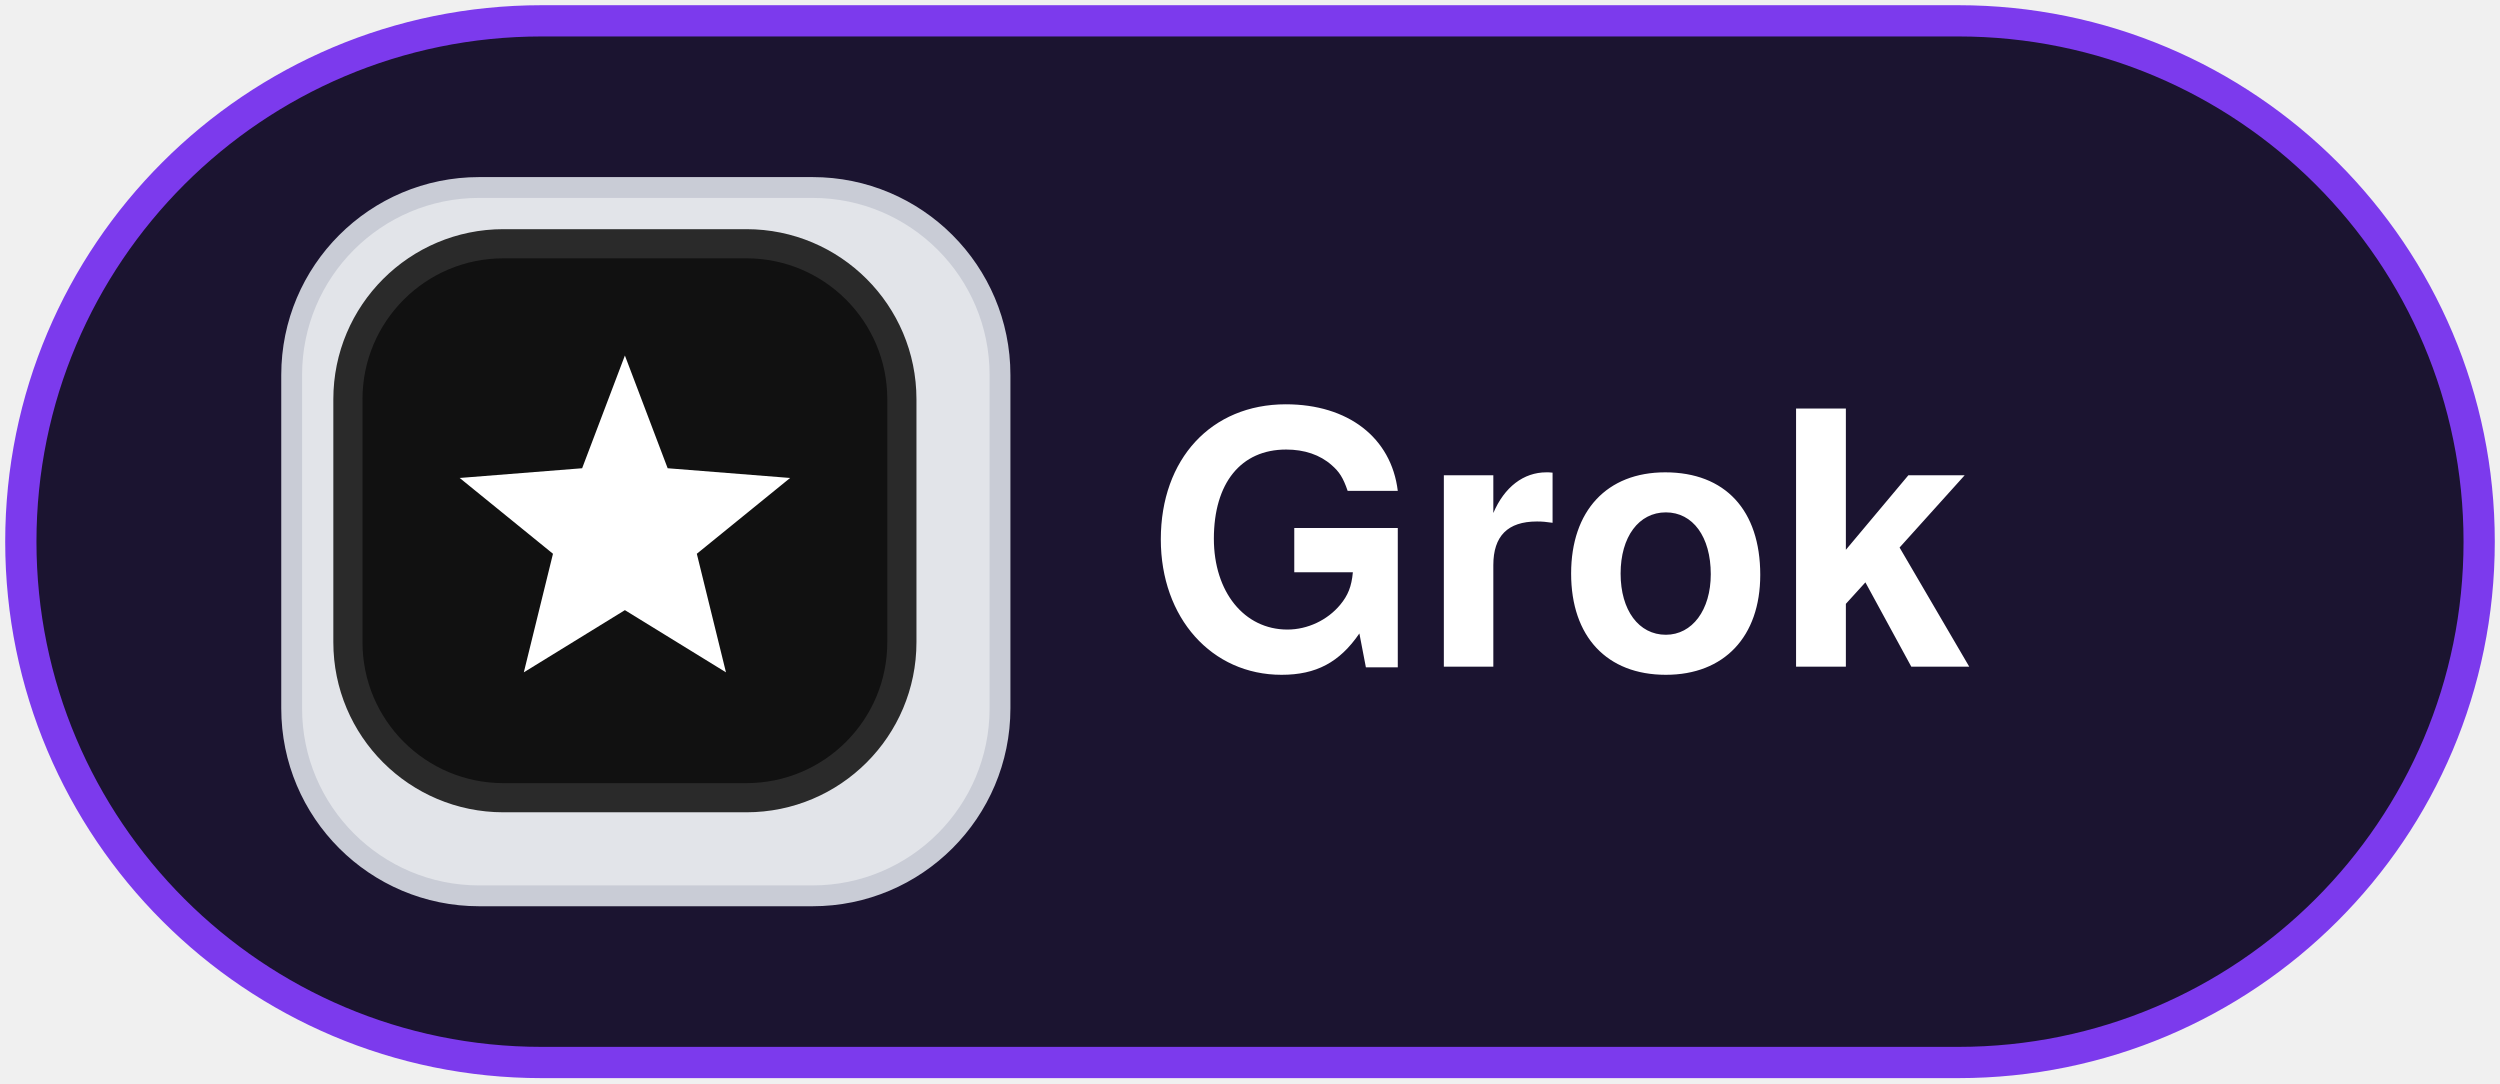
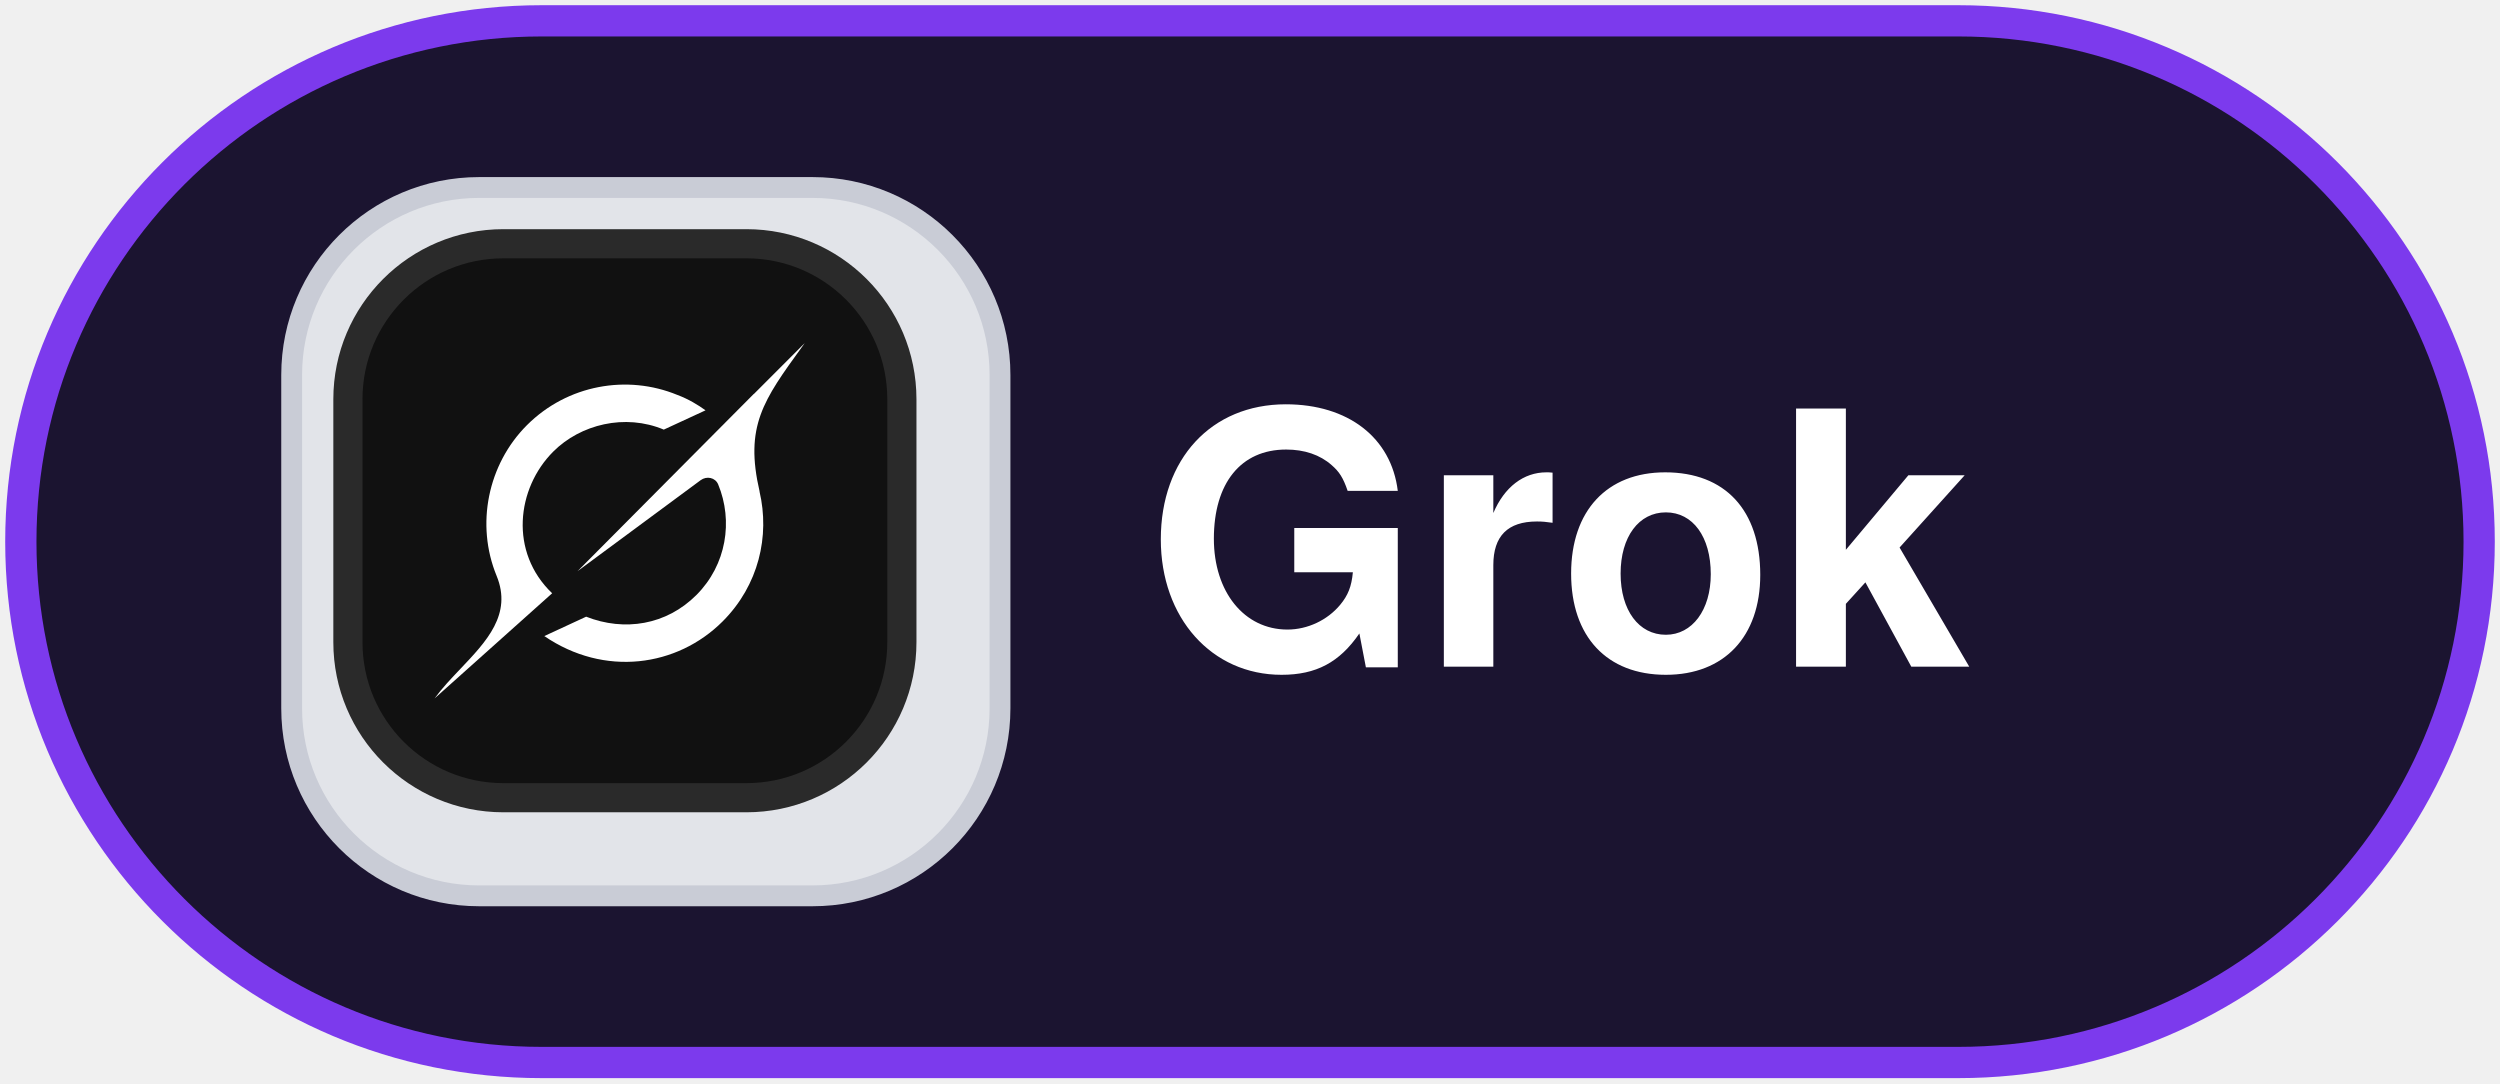
<svg xmlns="http://www.w3.org/2000/svg" width="120" height="52" viewBox="0 0 120 52" role="img" aria-label="Works with Grok">
  <rect x="1" y="1" width="118" height="50" rx="25" fill="#1b1430" stroke="#7c3aed" stroke-width="1.5" />
  <rect x="14" y="9" width="34" height="34" rx="9" fill="#e2e4e9" stroke="#c9ccd6" stroke-width="1" />
  <g transform="translate(16,11) scale(0.933)">
    <rect x="0.75" y="0.75" width="28.5" height="28.5" rx="8" fill="#111111" stroke="#2a2a2a" stroke-width="1.5" />
-     <path d="M15 6.5 17.2 12.3l6.3.5-4.8 3.9 1.5 6.1L15 19.6l-5.2 3.2 1.5-6.1-4.8-3.9 6.3-.5L15 6.5Z" fill="#fff" />
+     <svg x="5" y="5.5" width="20" height="19" viewBox="0 0 35 33" fill="#fff">
+       <path d="M13.237 21.041L24.319 12.851C24.862 12.449 25.638 12.606 25.897 13.229C27.26 16.518 26.651 20.471 23.94 23.185C21.23 25.899 17.458 26.494 14.011 25.139L10.245 26.884C15.646 30.581 22.205 29.666 26.304 25.56C29.555 22.305 30.562 17.868 29.62 13.867L29.629 13.876C28.264 7.998 29.965 5.649 33.449 0.845C33.531 0.731 33.614 0.617 33.696 0.5L29.111 5.091V5.076L13.234 21.044" />
+       <path d="M10.95 23.031C7.073 19.323 7.742 13.585 11.05 10.276C13.496 7.827 17.504 6.828 21.002 8.297L24.759 6.56C24.083 6.07 23.215 5.543 22.22 5.173C17.72 3.319 12.333 4.242 8.675 7.901C5.156 11.424 4.05 16.84 5.95 21.462C7.369 24.916 5.043 27.36 2.699 29.826C1.868 30.7 1.035 31.575 0.364 32.5L10.947 23.034" />
+     </svg>
  </g>
  <text x="55" y="32" font-family="'Segoe UI',Helvetica,Arial,sans-serif" font-size="17" font-weight="700" fill="#ffffff">Grok</text>
</svg>
